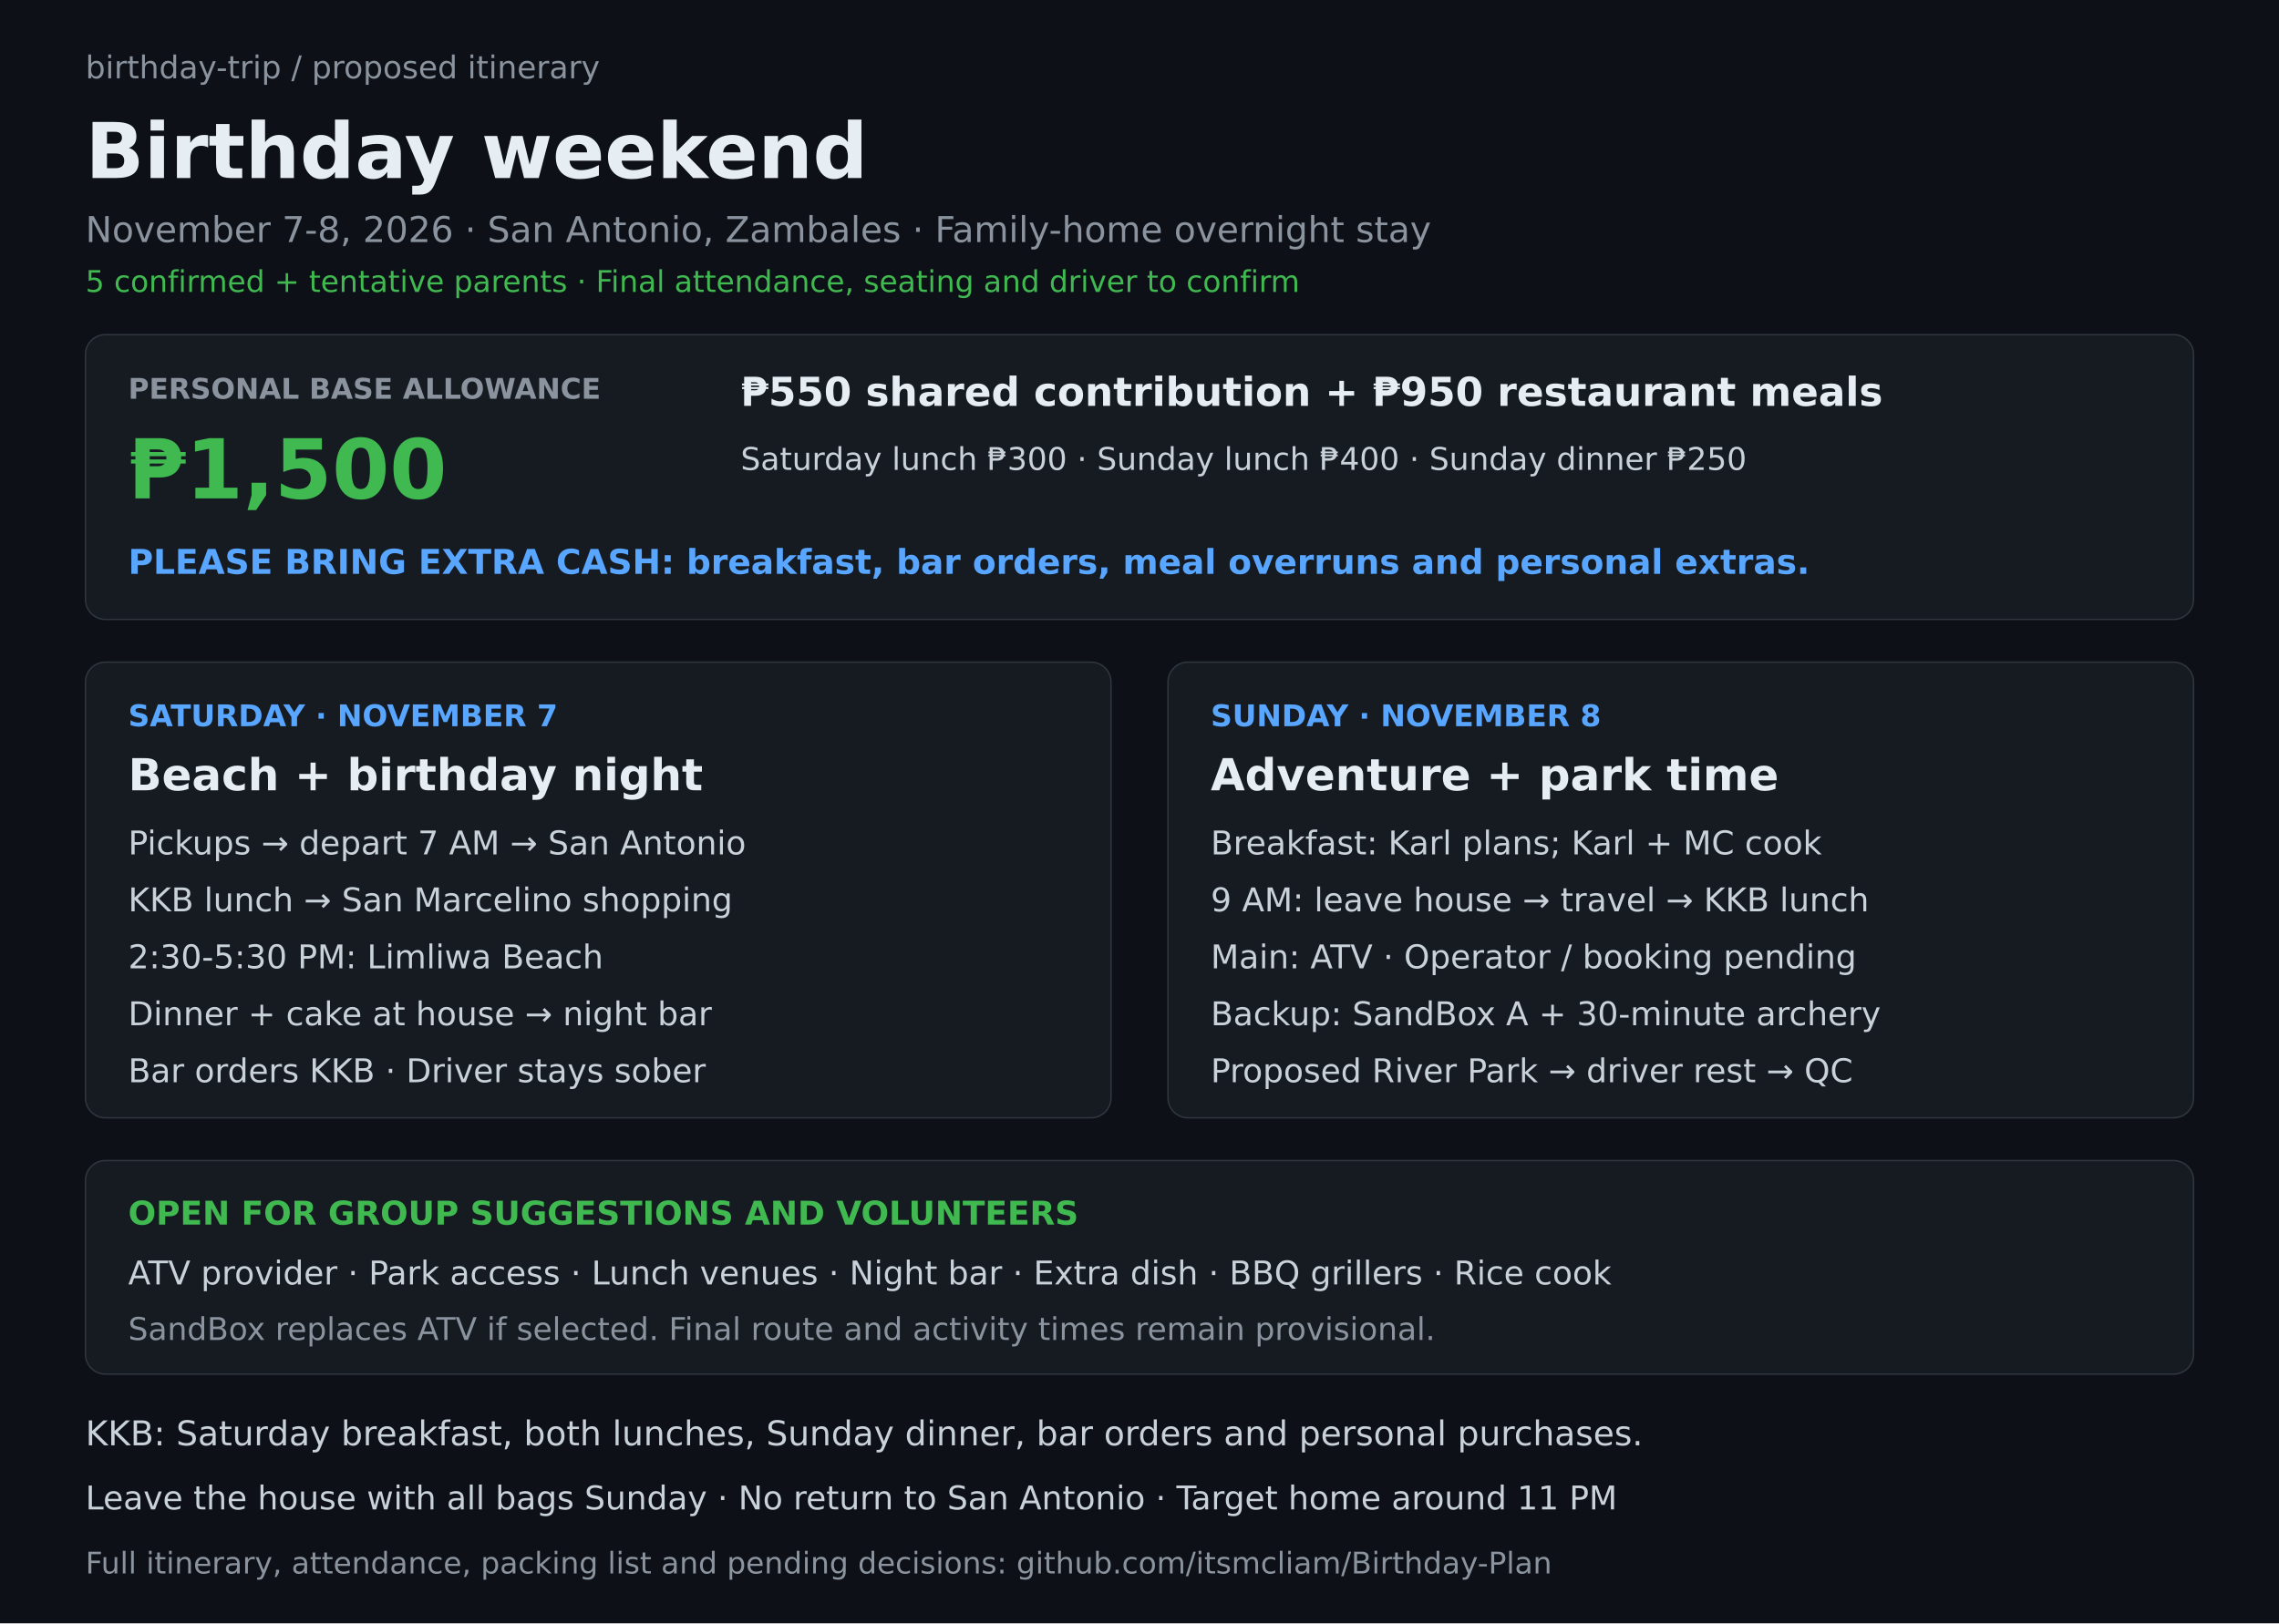
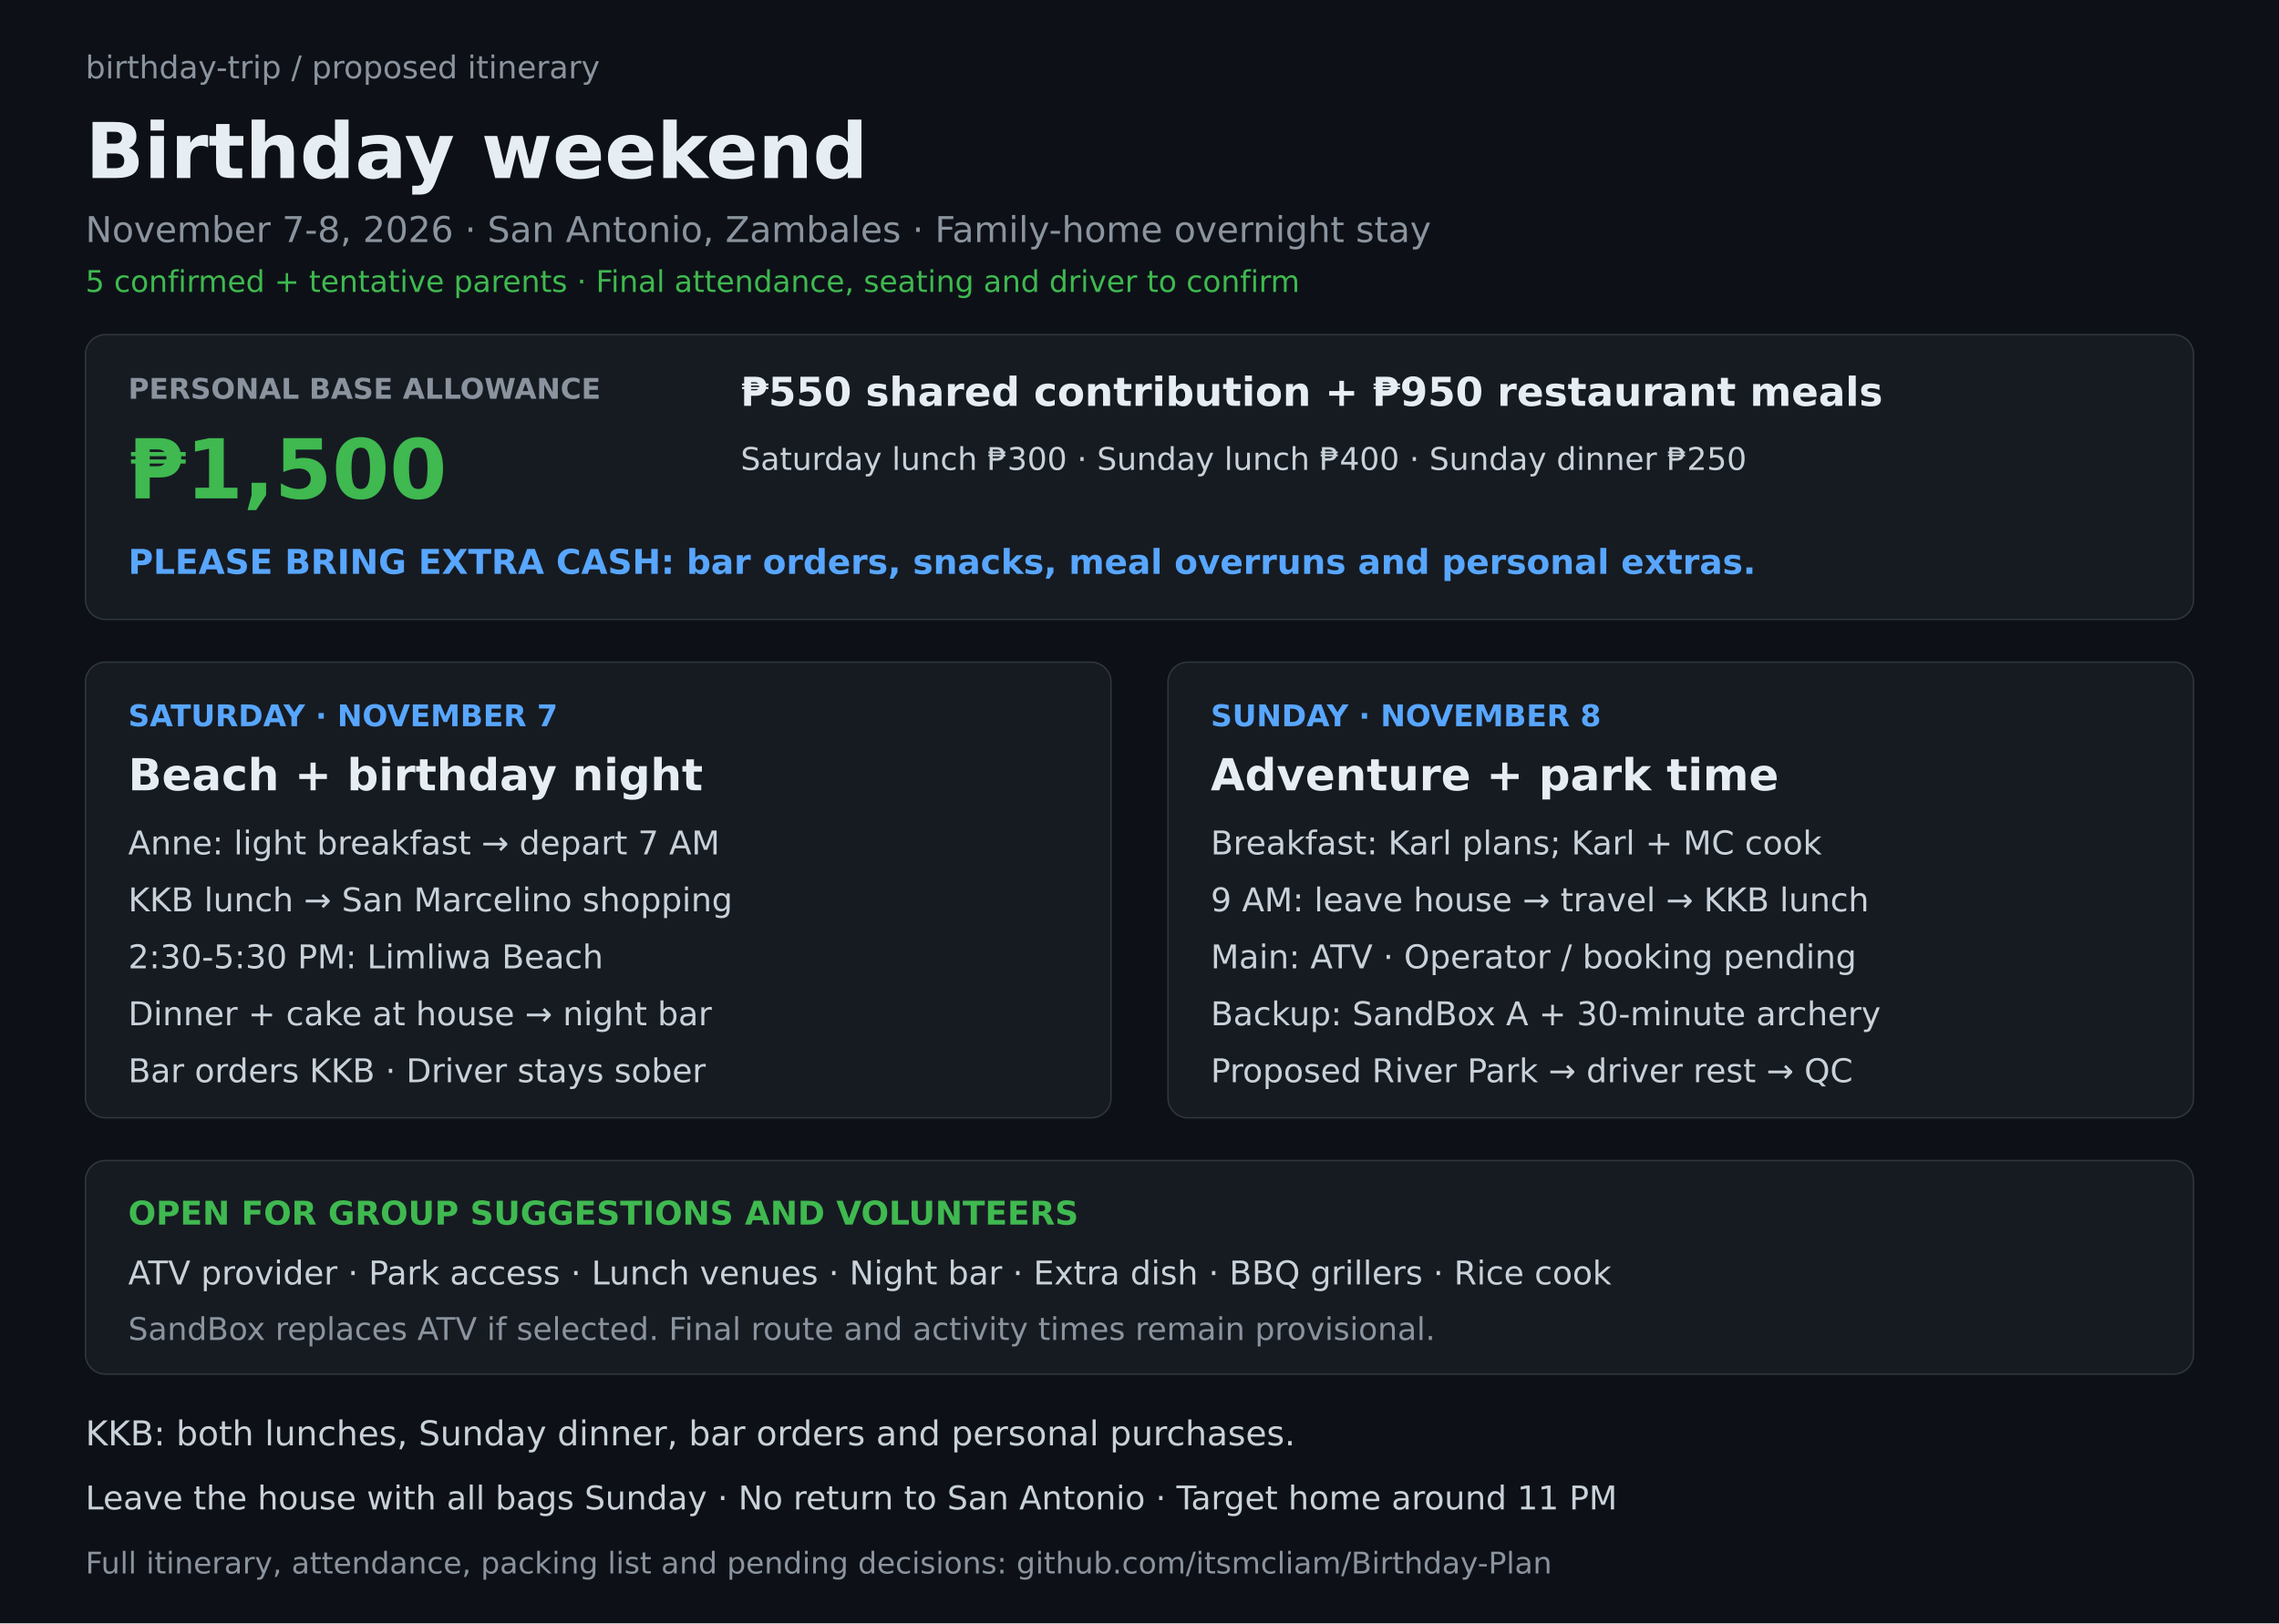
<svg xmlns="http://www.w3.org/2000/svg" width="1600" height="1140" viewBox="0 0 1600 1140" role="img" aria-labelledby="title desc">
  <rect width="1600" height="1140" fill="#0d1117" />
  <text x="60" y="55" fill="#8b949e" font-family="DejaVu Sans, Arial, sans-serif" font-size="22" font-weight="400">birthday-trip / proposed itinerary</text>
  <text x="60" y="125" fill="#e6edf3" font-family="DejaVu Sans, Arial, sans-serif" font-size="54" font-weight="700">Birthday weekend</text>
  <text x="60" y="170" fill="#8b949e" font-family="DejaVu Sans, Arial, sans-serif" font-size="25" font-weight="400">November 7-8, 2026  ·  San Antonio, Zambales  ·  Family-home overnight stay</text>
  <text x="60" y="205" fill="#3fb950" font-family="DejaVu Sans, Arial, sans-serif" font-size="21" font-weight="400">5 confirmed + tentative parents  ·  Final attendance, seating and driver to confirm</text>
  <rect x="60" y="235" width="1480" height="200" rx="14" fill="#161b22" stroke="#30363d" />
  <text x="90" y="280" fill="#8b949e" font-family="DejaVu Sans, Arial, sans-serif" font-size="20" font-weight="700">PERSONAL BASE ALLOWANCE</text>
  <text x="90" y="350" fill="#3fb950" font-family="DejaVu Sans, Arial, sans-serif" font-size="58" font-weight="700">₱1,500</text>
  <text x="520" y="285" fill="#e6edf3" font-family="DejaVu Sans, Arial, sans-serif" font-size="28" font-weight="700">₱550 shared contribution + ₱950 restaurant meals</text>
  <text x="520" y="330" fill="#c9d1d9" font-family="DejaVu Sans, Arial, sans-serif" font-size="22" font-weight="400">Saturday lunch ₱300 · Sunday lunch ₱400 · Sunday dinner ₱250</text>
-   <text x="90" y="403" fill="#58a6ff" font-family="DejaVu Sans, Arial, sans-serif" font-size="24" font-weight="700">PLEASE BRING EXTRA CASH: breakfast, bar orders, meal overruns and personal extras.</text>
+   <text x="90" y="403" fill="#58a6ff" font-family="DejaVu Sans, Arial, sans-serif" font-size="24" font-weight="700">PLEASE BRING EXTRA CASH: bar orders, snacks, meal overruns and personal extras.</text>
  <rect x="60" y="465" width="720" height="320" rx="14" fill="#161b22" stroke="#30363d" />
  <rect x="820" y="465" width="720" height="320" rx="14" fill="#161b22" stroke="#30363d" />
  <text x="90" y="510" fill="#58a6ff" font-family="DejaVu Sans, Arial, sans-serif" font-size="21" font-weight="700">SATURDAY · NOVEMBER 7</text>
  <text x="90" y="555" fill="#e6edf3" font-family="DejaVu Sans, Arial, sans-serif" font-size="31" font-weight="700">Beach + birthday night</text>
-   <text x="90" y="600" fill="#c9d1d9" font-family="DejaVu Sans, Arial, sans-serif" font-size="23" font-weight="400">Pickups → depart 7 AM → San Antonio</text>
+   <text x="90" y="600" fill="#c9d1d9" font-family="DejaVu Sans, Arial, sans-serif" font-size="23" font-weight="400">Anne: light breakfast → depart 7 AM</text>
  <text x="90" y="640" fill="#c9d1d9" font-family="DejaVu Sans, Arial, sans-serif" font-size="23" font-weight="400">KKB lunch → San Marcelino shopping</text>
  <text x="90" y="680" fill="#c9d1d9" font-family="DejaVu Sans, Arial, sans-serif" font-size="23" font-weight="400">2:30-5:30 PM: Limliwa Beach</text>
  <text x="90" y="720" fill="#c9d1d9" font-family="DejaVu Sans, Arial, sans-serif" font-size="23" font-weight="400">Dinner + cake at house → night bar</text>
  <text x="90" y="760" fill="#c9d1d9" font-family="DejaVu Sans, Arial, sans-serif" font-size="23" font-weight="400">Bar orders KKB · Driver stays sober</text>
  <text x="850" y="510" fill="#58a6ff" font-family="DejaVu Sans, Arial, sans-serif" font-size="21" font-weight="700">SUNDAY · NOVEMBER 8</text>
  <text x="850" y="555" fill="#e6edf3" font-family="DejaVu Sans, Arial, sans-serif" font-size="31" font-weight="700">Adventure + park time</text>
  <text x="850" y="600" fill="#c9d1d9" font-family="DejaVu Sans, Arial, sans-serif" font-size="23" font-weight="400">Breakfast: Karl plans; Karl + MC cook</text>
  <text x="850" y="640" fill="#c9d1d9" font-family="DejaVu Sans, Arial, sans-serif" font-size="23" font-weight="400">9 AM: leave house → travel → KKB lunch</text>
  <text x="850" y="680" fill="#c9d1d9" font-family="DejaVu Sans, Arial, sans-serif" font-size="23" font-weight="400">Main: ATV · Operator / booking pending</text>
  <text x="850" y="720" fill="#c9d1d9" font-family="DejaVu Sans, Arial, sans-serif" font-size="23" font-weight="400">Backup: SandBox A + 30-minute archery</text>
  <text x="850" y="760" fill="#c9d1d9" font-family="DejaVu Sans, Arial, sans-serif" font-size="23" font-weight="400">Proposed River Park → driver rest → QC</text>
  <rect x="60" y="815" width="1480" height="150" rx="14" fill="#161b22" stroke="#30363d" />
  <text x="90" y="860" fill="#3fb950" font-family="DejaVu Sans, Arial, sans-serif" font-size="23" font-weight="700">OPEN FOR GROUP SUGGESTIONS AND VOLUNTEERS</text>
  <text x="90" y="902" fill="#c9d1d9" font-family="DejaVu Sans, Arial, sans-serif" font-size="23" font-weight="400">ATV provider · Park access · Lunch venues · Night bar · Extra dish · BBQ grillers · Rice cook</text>
  <text x="90" y="941" fill="#8b949e" font-family="DejaVu Sans, Arial, sans-serif" font-size="22" font-weight="400">SandBox replaces ATV if selected. Final route and activity times remain provisional.</text>
-   <text x="60" y="1015" fill="#c9d1d9" font-family="DejaVu Sans, Arial, sans-serif" font-size="24" font-weight="400">KKB: Saturday breakfast, both lunches, Sunday dinner, bar orders and personal purchases.</text>
+   <text x="60" y="1015" fill="#c9d1d9" font-family="DejaVu Sans, Arial, sans-serif" font-size="24" font-weight="400">KKB: both lunches, Sunday dinner, bar orders and personal purchases.</text>
  <text x="60" y="1060" fill="#c9d1d9" font-family="DejaVu Sans, Arial, sans-serif" font-size="23" font-weight="400">Leave the house with all bags Sunday · No return to San Antonio · Target home around 11 PM</text>
  <text x="60" y="1105" fill="#8b949e" font-family="DejaVu Sans, Arial, sans-serif" font-size="21" font-weight="400">Full itinerary, attendance, packing list and pending decisions: github.com/itsmcliam/Birthday-Plan</text>
</svg>
